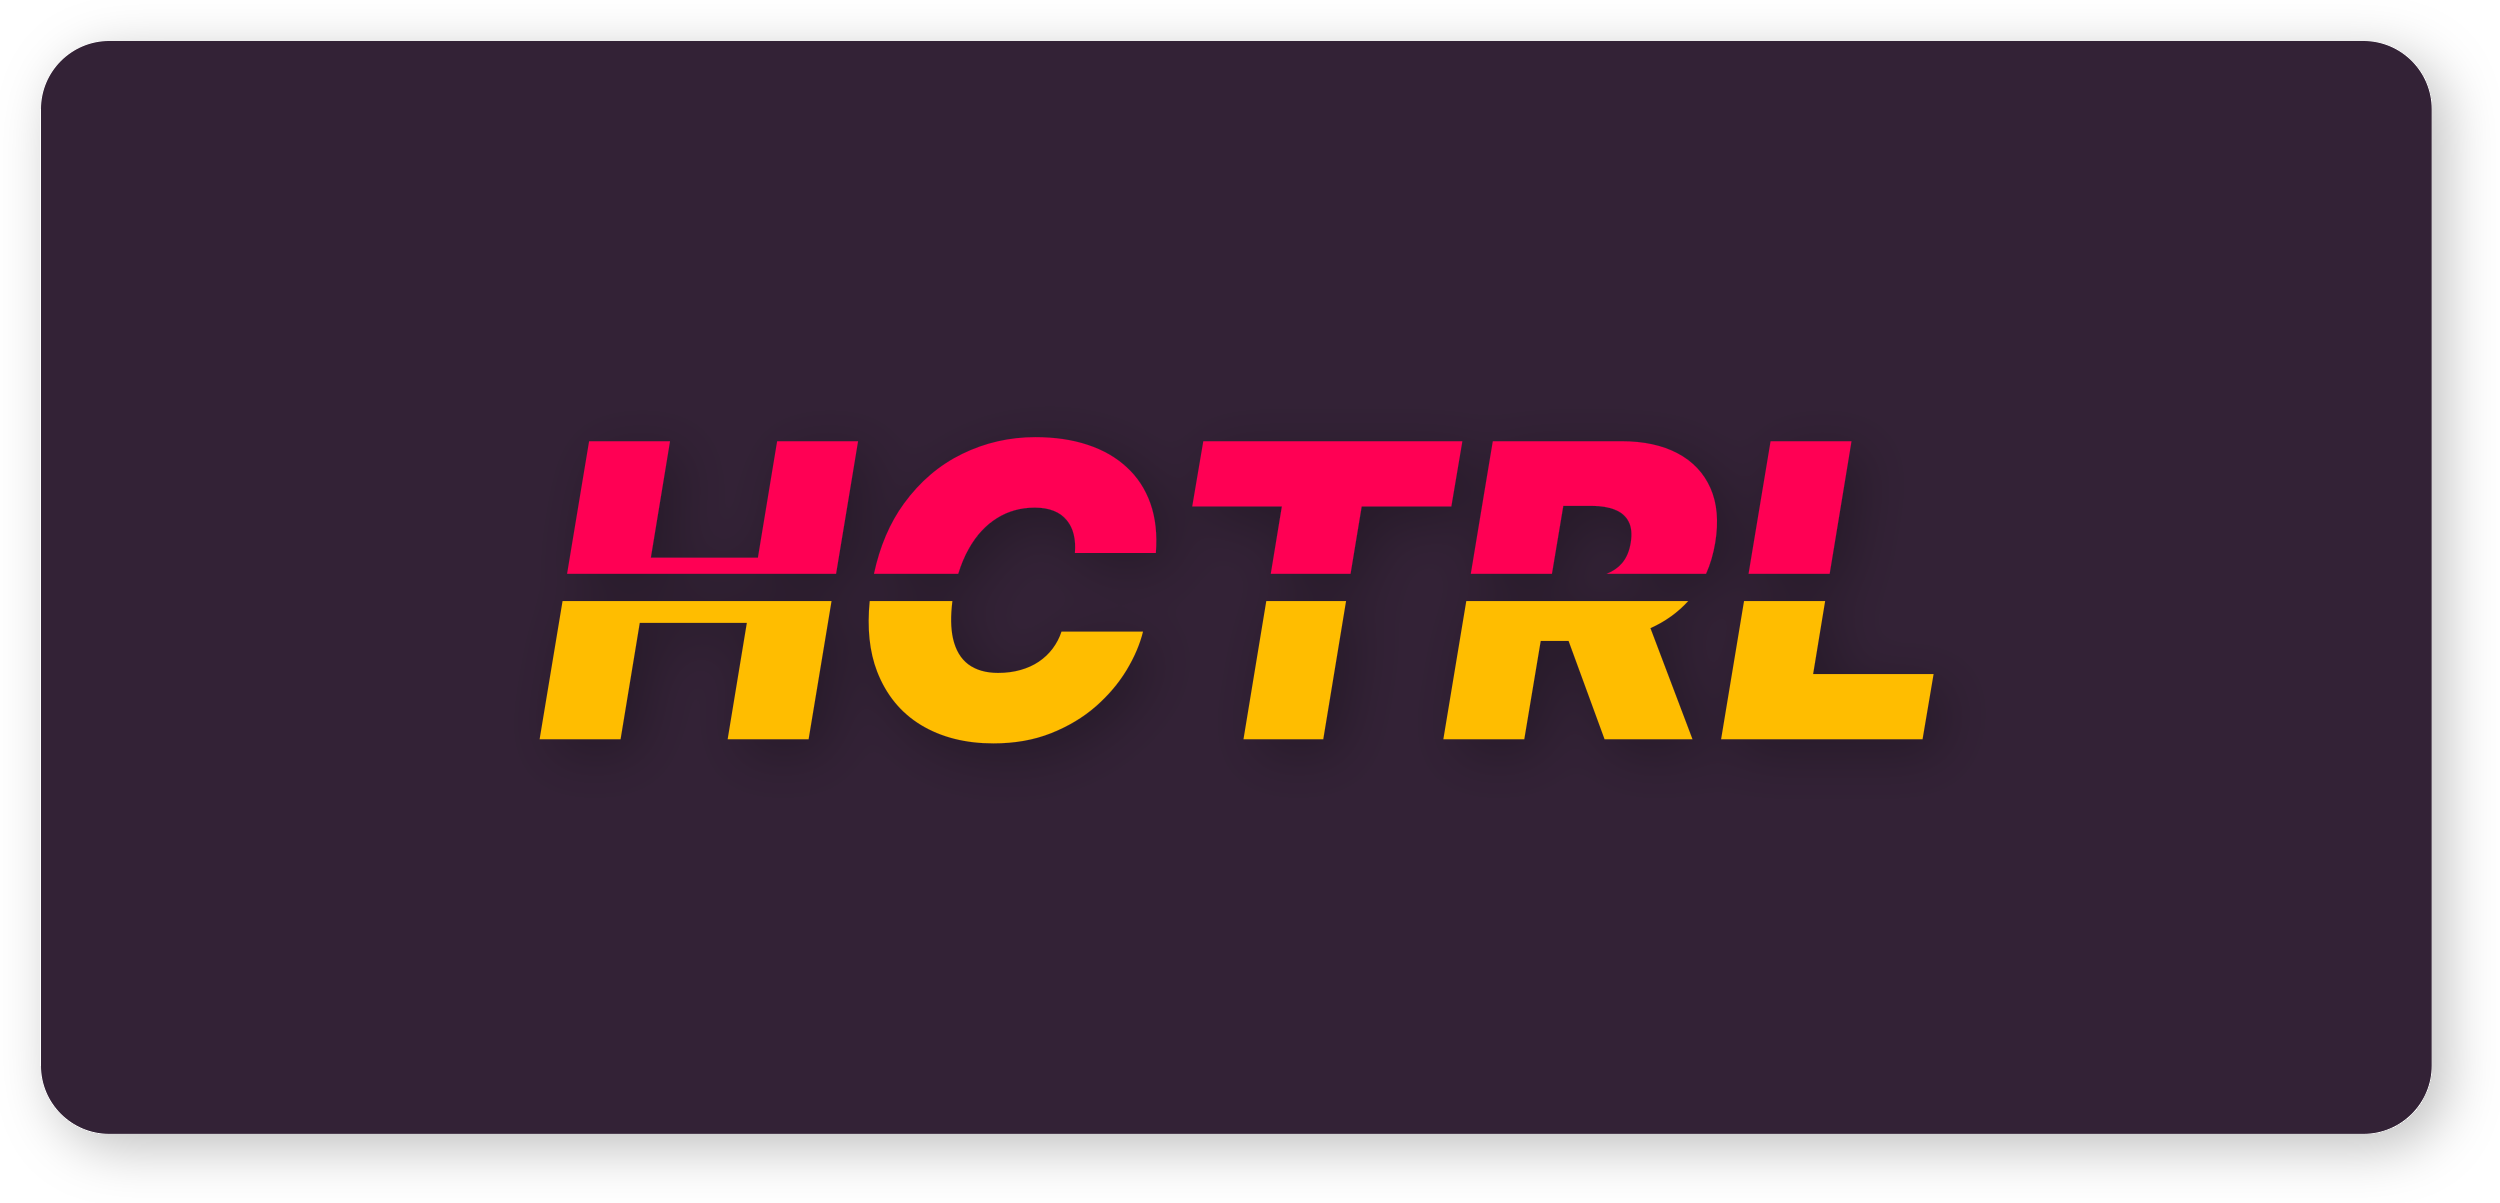
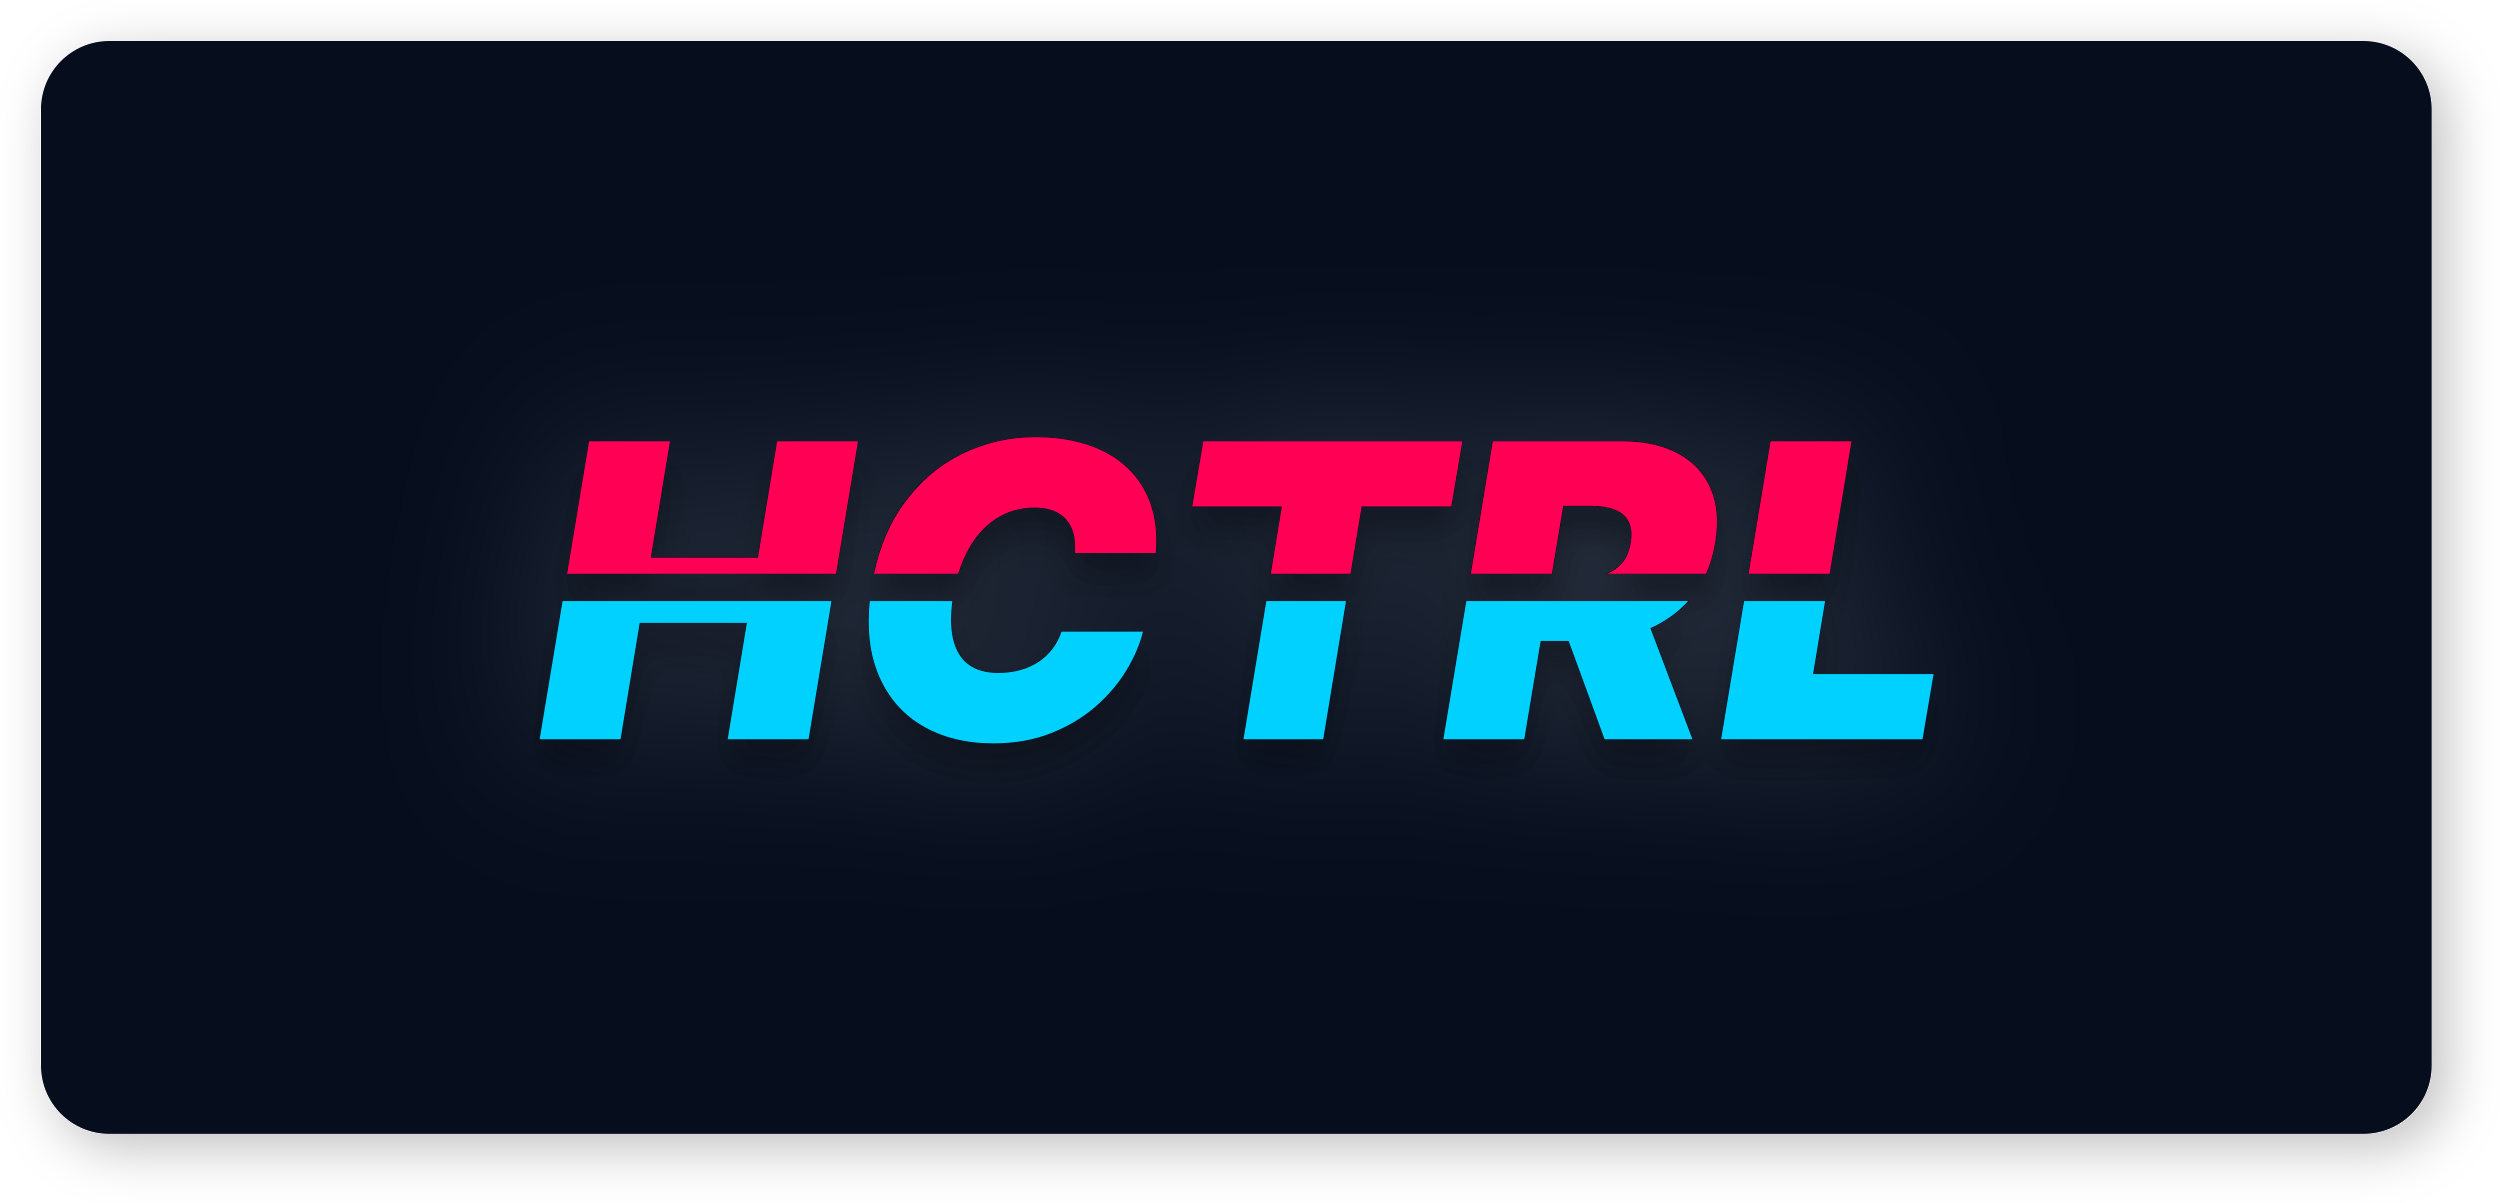
<svg xmlns="http://www.w3.org/2000/svg" width="366" height="176" viewBox="0 0 366 176" fill="none">
  <g filter="url(#filter0_d_617_125)">
-     <rect x="6" y="6" width="350" height="160" rx="10" fill="#332236" />
-     <g filter="url(#filter1_d_617_125)">
-       <path d="M118.375 108.233H106.528L109.341 91.188H93.659L90.847 108.233H79L82.359 88H121.734L118.375 108.233Z" fill="#FFBD00" />
-       <path d="M139.511 93.467C139.895 95.158 140.641 96.422 141.749 97.26C142.871 98.098 144.327 98.517 146.116 98.517C147.31 98.517 148.403 98.375 149.398 98.091C150.406 97.807 151.301 97.402 152.082 96.876C152.878 96.337 153.553 95.697 154.107 94.959C154.675 94.206 155.108 93.375 155.406 92.466H167.338C166.884 94.312 166.074 96.202 164.909 98.133C163.744 100.051 162.239 101.82 160.392 103.439C158.545 105.044 156.372 106.344 153.872 107.338C151.372 108.332 148.56 108.83 145.435 108.83C141.344 108.83 137.814 107.935 134.845 106.145C131.891 104.355 129.746 101.741 128.411 98.304C127.296 95.405 126.935 91.97 127.326 88H139.427C139.158 90.158 139.186 91.98 139.511 93.467Z" fill="#FFBD00" />
-       <path d="M193.721 108.233H182.045L185.384 88H197.06L193.721 108.233Z" fill="#FFBD00" />
-       <path d="M223.151 108.233H211.305L214.664 88H247.143C245.627 89.67 243.786 90.99 241.62 91.962L247.782 108.233H234.913L229.642 93.829H225.558L223.151 108.233Z" fill="#FFBD00" />
-       <path d="M265.435 98.688H283.077L281.457 108.233H251.969L255.328 88H267.198L265.435 98.688Z" fill="#FFBD00" />
+     <rect x="6" y="6" width="350" height="160" rx="10" fill="#060E1E" />
+     <g filter="url(#filter1_dd_617_125)">
+       <path d="M118.375 108.233H106.528L109.341 91.188H93.659L90.847 108.233H79L82.359 88H121.734L118.375 108.233Z" fill="#00D1FF" />
+       <path d="M139.511 93.467C139.895 95.158 140.641 96.422 141.749 97.26C142.871 98.098 144.327 98.517 146.116 98.517C147.31 98.517 148.403 98.375 149.398 98.091C150.406 97.807 151.301 97.402 152.082 96.876C152.878 96.337 153.553 95.697 154.107 94.959C154.675 94.206 155.108 93.375 155.406 92.466H167.338C166.884 94.312 166.074 96.202 164.909 98.133C163.744 100.051 162.239 101.82 160.392 103.439C158.545 105.044 156.372 106.344 153.872 107.338C151.372 108.332 148.56 108.83 145.435 108.83C141.344 108.83 137.814 107.935 134.845 106.145C131.891 104.355 129.746 101.741 128.411 98.304C127.296 95.405 126.935 91.97 127.326 88H139.427C139.158 90.158 139.186 91.98 139.511 93.467Z" fill="#00D1FF" />
+       <path d="M193.721 108.233H182.045L185.384 88H197.06L193.721 108.233Z" fill="#00D1FF" />
+       <path d="M223.151 108.233H211.305L214.664 88H247.143C245.627 89.67 243.786 90.99 241.62 91.962L247.782 108.233H234.913L229.642 93.829H225.558L223.151 108.233Z" fill="#00D1FF" />
+       <path d="M265.435 98.688H283.077L281.457 108.233H251.969L255.328 88H267.198L265.435 98.688Z" fill="#00D1FF" />
      <path fill-rule="evenodd" clip-rule="evenodd" d="M157.366 80.96H169.213C169.426 78.247 169.163 75.84 168.425 73.737C167.686 71.635 166.535 69.867 164.973 68.432C163.425 66.983 161.514 65.882 159.241 65.129C156.983 64.376 154.426 64 151.571 64C147.793 64 144.227 64.817 140.875 66.45C137.523 68.084 134.675 70.513 132.331 73.737C130.277 76.563 128.817 79.984 127.952 84H140.281C140.698 82.633 141.223 81.392 141.855 80.278C142.935 78.361 144.291 76.891 145.925 75.868C147.558 74.831 149.412 74.312 151.486 74.312C152.565 74.312 153.496 74.469 154.277 74.781C155.058 75.094 155.69 75.548 156.173 76.145C156.656 76.727 156.997 77.423 157.196 78.233C157.395 79.043 157.452 79.952 157.366 80.96ZM215.328 84H227.2L228.861 74.057H233.038C234.401 74.057 235.545 74.249 236.468 74.632C237.391 75.001 238.052 75.584 238.449 76.379C238.847 77.16 238.947 78.176 238.748 79.426C238.549 80.676 238.123 81.685 237.469 82.452C236.882 83.129 236.134 83.645 235.225 84H249.764C250.386 82.614 250.834 81.09 251.106 79.426C251.617 76.329 251.383 73.673 250.403 71.457C249.423 69.242 247.817 67.544 245.587 66.365C243.357 65.186 240.623 64.597 237.384 64.597H218.549L215.328 84ZM187.67 74.142L186.043 84H197.72L199.346 74.142H212.471L214.09 64.597H176.164L174.545 74.142H187.67ZM267.858 84L271.06 64.597H259.213L255.992 84H267.858ZM125.619 64.597L122.398 84H83.023L86.244 64.597H98.091L95.278 81.642H110.96L113.773 64.597H125.619Z" fill="#FF0054" />
    </g>
  </g>
  <defs>
    <filter id="filter0_d_617_125" x="0" y="0" width="366" height="176" filterUnits="userSpaceOnUse" color-interpolation-filters="sRGB">
      <feFlood flood-opacity="0" result="BackgroundImageFix" />
      <feColorMatrix in="SourceAlpha" type="matrix" values="0 0 0 0 0 0 0 0 0 0 0 0 0 0 0 0 0 0 127 0" result="hardAlpha" />
      <feOffset dx="2" dy="2" />
      <feGaussianBlur stdDeviation="4" />
      <feComposite in2="hardAlpha" operator="out" />
      <feColorMatrix type="matrix" values="0 0 0 0 0 0 0 0 0 0 0 0 0 0 0 0 0 0 0.25 0" />
      <feBlend mode="normal" in2="BackgroundImageFix" result="effect1_dropShadow_617_125" />
      <feBlend mode="normal" in="SourceGraphic" in2="effect1_dropShadow_617_125" result="shape" />
    </filter>
-     <filter id="filter1_d_617_125" x="73" y="58" width="220.077" height="60.83" filterUnits="userSpaceOnUse" color-interpolation-filters="sRGB">
+     <filter id="filter1_dd_617_125" x="54" y="39" width="254.077" height="94.829" filterUnits="userSpaceOnUse" color-interpolation-filters="sRGB">
      <feFlood flood-opacity="0" result="BackgroundImageFix" />
      <feColorMatrix in="SourceAlpha" type="matrix" values="0 0 0 0 0 0 0 0 0 0 0 0 0 0 0 0 0 0 127 0" result="hardAlpha" />
-       <feOffset dx="2" dy="2" />
-       <feGaussianBlur stdDeviation="4" />
+       <feOffset />
+       <feGaussianBlur stdDeviation="12.5" />
+       <feComposite in2="hardAlpha" operator="out" />
+       <feColorMatrix type="matrix" values="0 0 0 0 1 0 0 0 0 1 0 0 0 0 1 0 0 0 0.2 0" />
+       <feBlend mode="normal" in2="BackgroundImageFix" result="effect1_dropShadow_617_125" />
+       <feColorMatrix in="SourceAlpha" type="matrix" values="0 0 0 0 0 0 0 0 0 0 0 0 0 0 0 0 0 0 127 0" result="hardAlpha" />
+       <feOffset dy="4" />
+       <feGaussianBlur stdDeviation="2" />
      <feComposite in2="hardAlpha" operator="out" />
      <feColorMatrix type="matrix" values="0 0 0 0 0 0 0 0 0 0 0 0 0 0 0 0 0 0 0.25 0" />
-       <feBlend mode="normal" in2="BackgroundImageFix" result="effect1_dropShadow_617_125" />
-       <feBlend mode="normal" in="SourceGraphic" in2="effect1_dropShadow_617_125" result="shape" />
+       <feBlend mode="normal" in2="effect1_dropShadow_617_125" result="effect2_dropShadow_617_125" />
+       <feBlend mode="normal" in="SourceGraphic" in2="effect2_dropShadow_617_125" result="shape" />
    </filter>
  </defs>
</svg>
